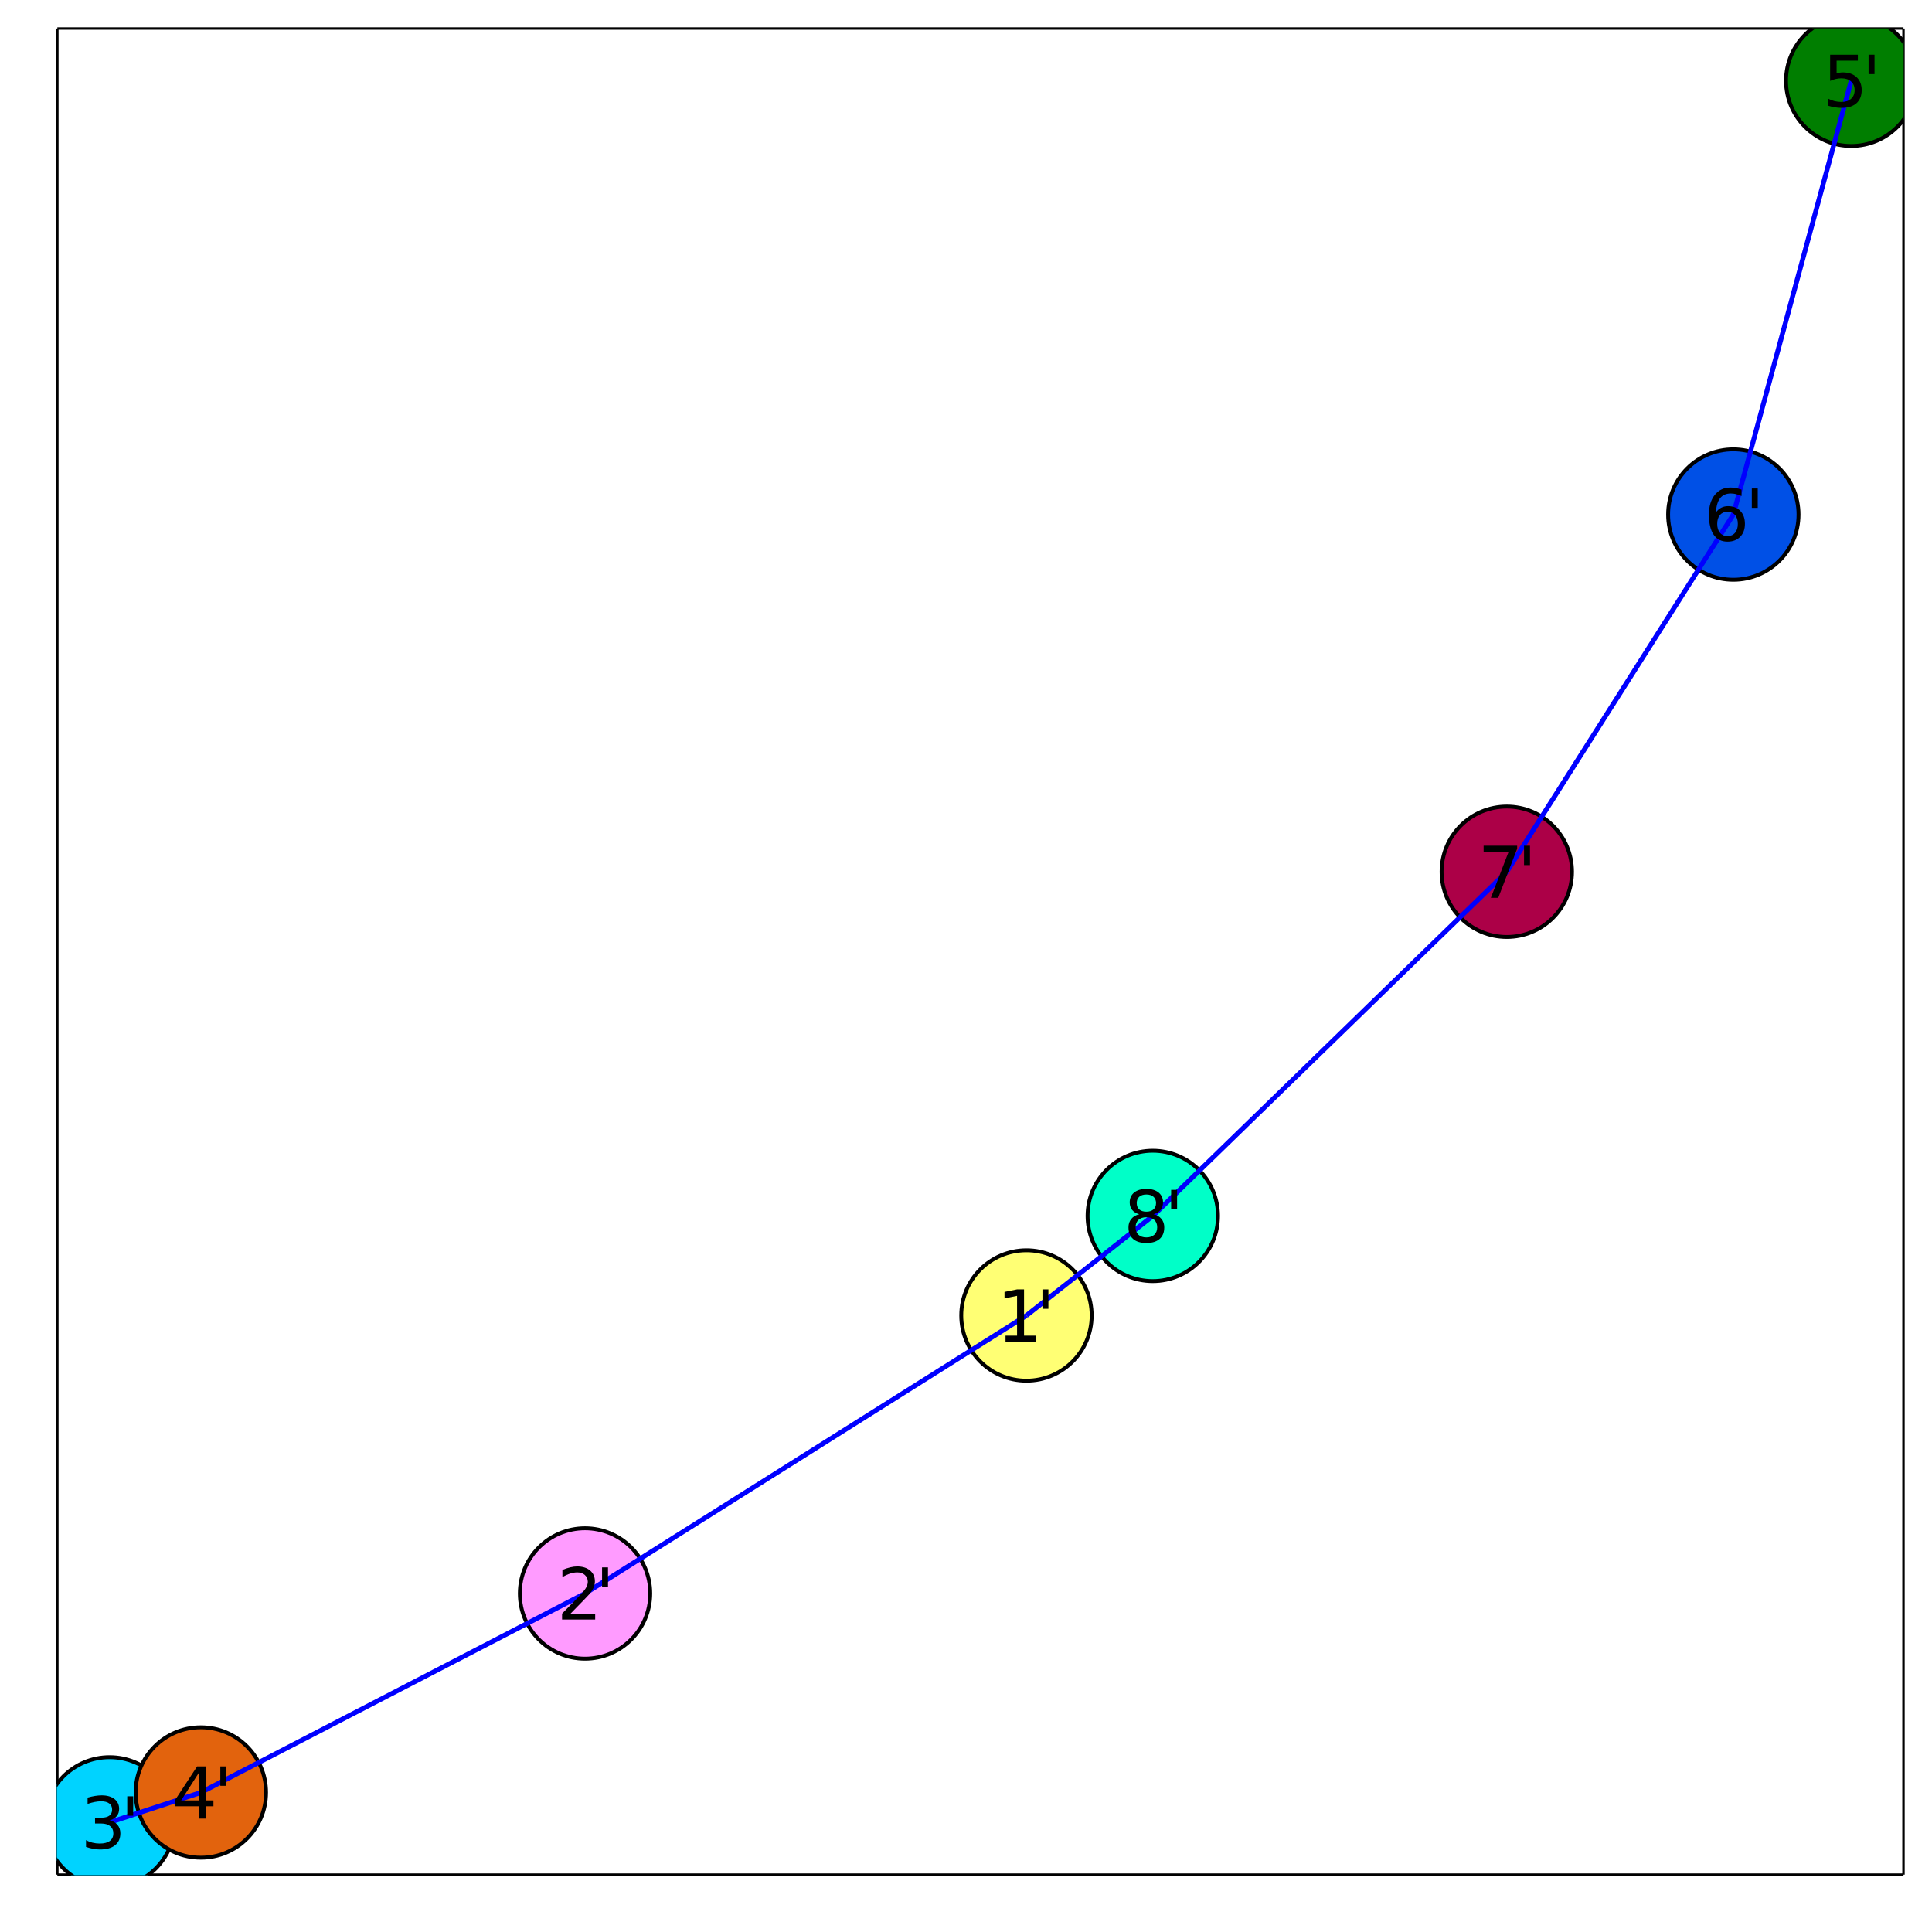
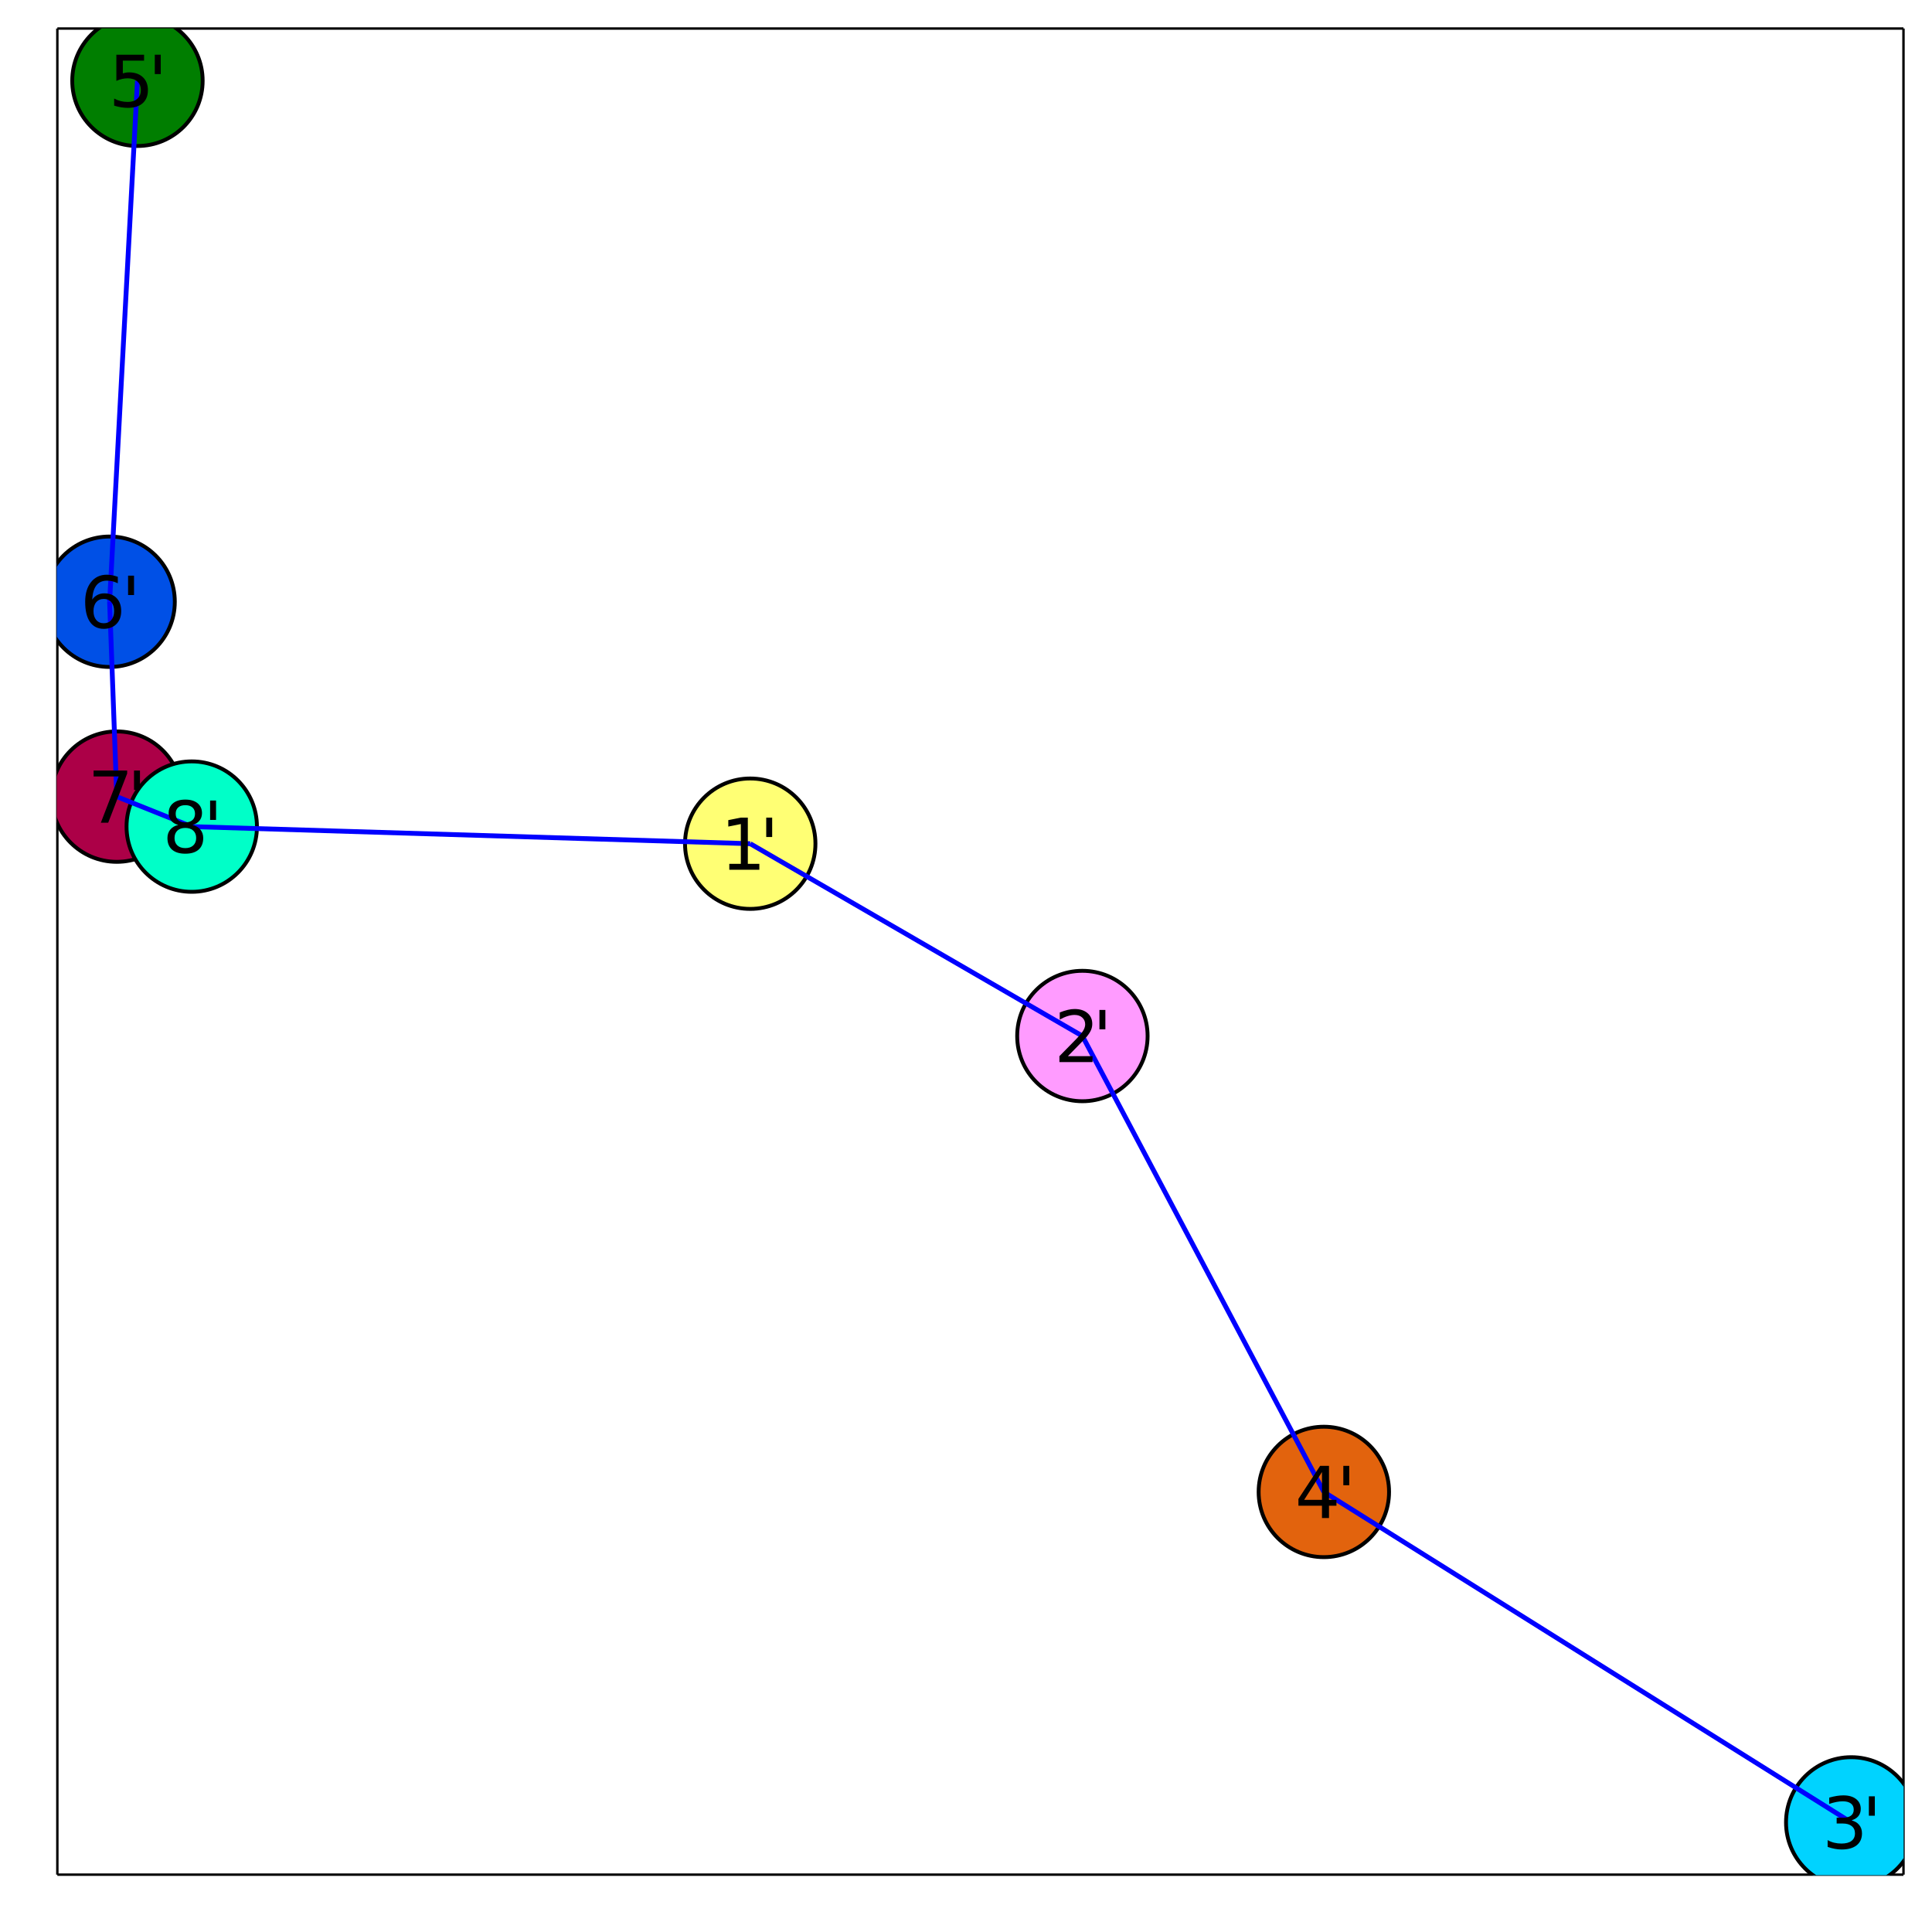
<svg xmlns="http://www.w3.org/2000/svg" width="800" height="800" viewBox="0 0 3200 3200">
  <defs>
-     <clipPath id="clip610">
+     <clipPath id="clip050">
      <rect x="0" y="0" width="3200" height="3200" />
    </clipPath>
  </defs>
-   <path clip-path="url(#clip610)" d=" M0 3200 L3200 3200 L3200 0 L0 0  Z   " fill="#ffffff" fill-rule="evenodd" fill-opacity="1" />
+   <path clip-path="url(#clip050)" d=" M0 3200 L3200 3200 L3200 0 L0 0  Z   " fill="#ffffff" fill-rule="evenodd" fill-opacity="1" />
  <defs>
-     <clipPath id="clip611">
+     <clipPath id="clip051">
      <rect x="640" y="320" width="2241" height="2241" />
    </clipPath>
  </defs>
-   <path clip-path="url(#clip610)" d=" M94.992 3105.01 L3152.76 3105.01 L3152.76 47.244 L94.992 47.244  Z   " fill="#ffffff" fill-rule="evenodd" fill-opacity="1" />
+   <path clip-path="url(#clip050)" d=" M94.992 3105.01 L3152.76 3105.01 L3152.76 47.244 L94.992 47.244  Z   " fill="#ffffff" fill-rule="evenodd" fill-opacity="1" />
  <defs>
-     <clipPath id="clip612">
+     <clipPath id="clip052">
      <rect x="94" y="47" width="3059" height="3059" />
    </clipPath>
  </defs>
-   <polyline clip-path="url(#clip610)" style="stroke:#000000; stroke-width:4; stroke-opacity:1; fill:none" points="   94.992,3105.01 3152.76,3105.01    " />
-   <polyline clip-path="url(#clip610)" style="stroke:#000000; stroke-width:4; stroke-opacity:1; fill:none" points="   94.992,3105.01 94.992,47.244    " />
-   <polyline clip-path="url(#clip610)" style="stroke:#000000; stroke-width:4; stroke-opacity:1; fill:none" points="   94.992,47.244 3152.76,47.244    " />
-   <polyline clip-path="url(#clip610)" style="stroke:#000000; stroke-width:4; stroke-opacity:1; fill:none" points="   3152.76,3105.01 3152.76,47.244    " />
-   <circle clip-path="url(#clip612)" cx="1700.14" cy="2178.87" r="108" fill="#ffff74" fill-rule="evenodd" fill-opacity="1" stroke="#000000" stroke-opacity="1" stroke-width="6.4" />
-   <circle clip-path="url(#clip612)" cx="968.998" cy="2639.29" r="108" fill="#ff9bff" fill-rule="evenodd" fill-opacity="1" stroke="#000000" stroke-opacity="1" stroke-width="6.4" />
-   <circle clip-path="url(#clip612)" cx="181.533" cy="3018.47" r="108" fill="#00d3ff" fill-rule="evenodd" fill-opacity="1" stroke="#000000" stroke-opacity="1" stroke-width="6.4" />
-   <circle clip-path="url(#clip612)" cx="332.66" cy="2968.96" r="108" fill="#e2630d" fill-rule="evenodd" fill-opacity="1" stroke="#000000" stroke-opacity="1" stroke-width="6.4" />
-   <circle clip-path="url(#clip612)" cx="3066.22" cy="133.785" r="108" fill="#007e00" fill-rule="evenodd" fill-opacity="1" stroke="#000000" stroke-opacity="1" stroke-width="6.4" />
-   <circle clip-path="url(#clip612)" cx="2870.94" cy="852.254" r="108" fill="#0050e6" fill-rule="evenodd" fill-opacity="1" stroke="#000000" stroke-opacity="1" stroke-width="6.4" />
-   <circle clip-path="url(#clip612)" cx="2495.73" cy="1443.94" r="108" fill="#ac0047" fill-rule="evenodd" fill-opacity="1" stroke="#000000" stroke-opacity="1" stroke-width="6.4" />
-   <circle clip-path="url(#clip612)" cx="1909.37" cy="2013.95" r="108" fill="#00ffc8" fill-rule="evenodd" fill-opacity="1" stroke="#000000" stroke-opacity="1" stroke-width="6.4" />
-   <polyline clip-path="url(#clip612)" style="stroke:#0000ff; stroke-width:8; stroke-opacity:1; fill:none" points="   1700.14,2178.87 968.998,2639.29    " />
-   <polyline clip-path="url(#clip612)" style="stroke:#0000ff; stroke-width:8; stroke-opacity:1; fill:none" points="   1700.14,2178.87 1909.37,2013.95    " />
-   <polyline clip-path="url(#clip612)" style="stroke:#0000ff; stroke-width:8; stroke-opacity:1; fill:none" points="   968.998,2639.29 332.66,2968.96    " />
-   <polyline clip-path="url(#clip612)" style="stroke:#0000ff; stroke-width:8; stroke-opacity:1; fill:none" points="   181.533,3018.47 332.66,2968.96    " />
-   <polyline clip-path="url(#clip612)" style="stroke:#0000ff; stroke-width:8; stroke-opacity:1; fill:none" points="   3066.22,133.785 2870.94,852.254    " />
-   <polyline clip-path="url(#clip612)" style="stroke:#0000ff; stroke-width:8; stroke-opacity:1; fill:none" points="   2870.94,852.254 2495.73,1443.94    " />
-   <polyline clip-path="url(#clip612)" style="stroke:#0000ff; stroke-width:8; stroke-opacity:1; fill:none" points="   2495.73,1443.94 1909.37,2013.95    " />
-   <path clip-path="url(#clip610)" d="M 0 0 M1665.47 2212.23 L1684.57 2212.23 L1684.57 2146.32 L1663.79 2150.49 L1663.79 2139.84 L1684.45 2135.67 L1696.14 2135.67 L1696.14 2212.23 L1715.24 2212.23 L1715.24 2222.07 L1665.47 2222.07 L1665.47 2212.23 Z" fill="#000000" fill-rule="evenodd" fill-opacity="1" />
-   <path clip-path="url(#clip610)" d="M 0 0 M1736.48 2135.67 L1736.48 2167.79 L1726.64 2167.79 L1726.64 2135.67 L1736.48 2135.67 Z" fill="#000000" fill-rule="evenodd" fill-opacity="1" />
-   <path clip-path="url(#clip610)" d="M 0 0 M945.011 2672.65 L985.809 2672.65 L985.809 2682.49 L930.948 2682.49 L930.948 2672.65 Q937.603 2665.76 949.062 2654.19 Q960.578 2642.56 963.529 2639.2 Q969.143 2632.89 971.342 2628.55 Q973.599 2624.15 973.599 2619.93 Q973.599 2613.04 968.737 2608.7 Q963.934 2604.36 956.18 2604.36 Q950.682 2604.36 944.548 2606.27 Q938.471 2608.18 931.527 2612.06 L931.527 2600.25 Q938.587 2597.42 944.721 2595.97 Q950.856 2594.52 955.948 2594.52 Q969.374 2594.52 977.36 2601.24 Q985.346 2607.95 985.346 2619.18 Q985.346 2624.5 983.321 2629.3 Q981.353 2634.05 976.087 2640.53 Q974.64 2642.21 966.886 2650.25 Q959.131 2658.24 945.011 2672.65 Z" fill="#000000" fill-rule="evenodd" fill-opacity="1" />
-   <path clip-path="url(#clip610)" d="M 0 0 M1007.05 2596.09 L1007.05 2628.2 L997.209 2628.2 L997.209 2596.09 L1007.05 2596.09 Z" fill="#000000" fill-rule="evenodd" fill-opacity="1" />
-   <path clip-path="url(#clip610)" d="M 0 0 M181.533 3015.08 Q189.924 3016.88 194.611 3022.55 Q199.357 3028.22 199.357 3036.55 Q199.357 3049.34 190.56 3056.34 Q181.764 3063.35 165.56 3063.35 Q160.121 3063.35 154.334 3062.25 Q148.605 3061.2 142.47 3059.06 L142.47 3047.78 Q147.331 3050.61 153.118 3052.06 Q158.905 3053.51 165.213 3053.51 Q176.209 3053.51 181.938 3049.17 Q187.725 3044.83 187.725 3036.55 Q187.725 3028.91 182.343 3024.63 Q177.019 3020.29 167.47 3020.29 L157.401 3020.29 L157.401 3010.68 L167.933 3010.68 Q176.556 3010.68 181.128 3007.27 Q185.699 3003.8 185.699 2997.32 Q185.699 2990.66 180.954 2987.13 Q176.266 2983.54 167.47 2983.54 Q162.667 2983.54 157.169 2984.58 Q151.672 2985.63 145.074 2987.83 L145.074 2977.41 Q151.73 2975.56 157.517 2974.63 Q163.361 2973.7 168.512 2973.7 Q181.822 2973.7 189.577 2979.78 Q197.331 2985.8 197.331 2996.1 Q197.331 3003.28 193.222 3008.25 Q189.114 3013.17 181.533 3015.08 Z" fill="#000000" fill-rule="evenodd" fill-opacity="1" />
-   <path clip-path="url(#clip610)" d="M 0 0 M220.595 2975.27 L220.595 3007.39 L210.757 3007.39 L210.757 2975.27 L220.595 2975.27 Z" fill="#000000" fill-rule="evenodd" fill-opacity="1" />
-   <path clip-path="url(#clip610)" d="M 0 0 M329.564 2935.94 L300.05 2982.06 L329.564 2982.06 L329.564 2935.94 M326.496 2925.76 L341.195 2925.76 L341.195 2982.06 L353.522 2982.06 L353.522 2991.79 L341.195 2991.79 L341.195 3012.16 L329.564 3012.16 L329.564 2991.79 L290.559 2991.79 L290.559 2980.5 L326.496 2925.76 Z" fill="#000000" fill-rule="evenodd" fill-opacity="1" />
-   <path clip-path="url(#clip610)" d="M 0 0 M374.76 2925.76 L374.76 2957.87 L364.922 2957.87 L364.922 2925.76 L374.76 2925.76 Z" fill="#000000" fill-rule="evenodd" fill-opacity="1" />
-   <path clip-path="url(#clip610)" d="M 0 0 M3031.29 90.585 L3077.18 90.585 L3077.18 100.422 L3042 100.422 L3042 121.603 Q3044.54 120.735 3047.09 120.33 Q3049.64 119.867 3052.18 119.867 Q3066.65 119.867 3075.1 127.795 Q3083.55 135.723 3083.55 149.265 Q3083.55 163.212 3074.87 170.966 Q3066.19 178.663 3050.39 178.663 Q3044.95 178.663 3039.28 177.737 Q3033.66 176.811 3027.65 174.959 L3027.65 163.212 Q3032.85 166.047 3038.41 167.436 Q3043.96 168.825 3050.16 168.825 Q3060.17 168.825 3066.01 163.559 Q3071.86 158.293 3071.86 149.265 Q3071.86 140.237 3066.01 134.971 Q3060.17 129.705 3050.16 129.705 Q3045.47 129.705 3040.78 130.746 Q3036.15 131.788 3031.29 133.987 L3031.29 90.585 Z" fill="#000000" fill-rule="evenodd" fill-opacity="1" />
-   <path clip-path="url(#clip610)" d="M 0 0 M3104.79 90.585 L3104.79 122.702 L3094.95 122.702 L3094.95 90.585 L3104.79 90.585 Z" fill="#000000" fill-rule="evenodd" fill-opacity="1" />
-   <path clip-path="url(#clip610)" d="M 0 0 M2861.33 847.595 Q2853.46 847.595 2848.83 852.977 Q2844.26 858.359 2844.26 867.734 Q2844.26 877.051 2848.83 882.491 Q2853.46 887.873 2861.33 887.873 Q2869.2 887.873 2873.78 882.491 Q2878.41 877.051 2878.41 867.734 Q2878.41 858.359 2873.78 852.977 Q2869.2 847.595 2861.33 847.595 M2884.54 810.963 L2884.54 821.611 Q2880.14 819.528 2875.63 818.428 Q2871.17 817.329 2866.77 817.329 Q2855.2 817.329 2849.07 825.141 Q2842.99 832.954 2842.12 848.752 Q2845.54 843.718 2850.69 841.056 Q2855.84 838.336 2862.03 838.336 Q2875.05 838.336 2882.57 846.264 Q2890.15 854.134 2890.15 867.734 Q2890.15 881.044 2882.28 889.088 Q2874.41 897.132 2861.33 897.132 Q2846.35 897.132 2838.42 885.673 Q2830.49 874.157 2830.49 852.34 Q2830.49 831.854 2840.21 819.702 Q2849.93 807.491 2866.31 807.491 Q2870.71 807.491 2875.16 808.359 Q2879.68 809.227 2884.54 810.963 Z" fill="#000000" fill-rule="evenodd" fill-opacity="1" />
-   <path clip-path="url(#clip610)" d="M 0 0 M2911.39 809.054 L2911.39 841.171 L2901.55 841.171 L2901.55 809.054 L2911.39 809.054 Z" fill="#000000" fill-rule="evenodd" fill-opacity="1" />
-   <path clip-path="url(#clip610)" d="M 0 0 M2457.33 1400.74 L2512.89 1400.74 L2512.89 1405.72 L2481.52 1487.14 L2469.31 1487.14 L2498.83 1410.58 L2457.33 1410.58 L2457.33 1400.74 Z" fill="#000000" fill-rule="evenodd" fill-opacity="1" />
-   <path clip-path="url(#clip610)" d="M 0 0 M2534.13 1400.74 L2534.13 1432.86 L2524.29 1432.86 L2524.29 1400.74 L2534.13 1400.74 Z" fill="#000000" fill-rule="evenodd" fill-opacity="1" />
-   <path clip-path="url(#clip610)" d="M 0 0 M1898.75 2016.12 Q1890.41 2016.12 1885.61 2020.57 Q1880.87 2025.03 1880.87 2032.84 Q1880.87 2040.65 1885.61 2045.11 Q1890.41 2049.56 1898.75 2049.56 Q1907.08 2049.56 1911.88 2045.11 Q1916.69 2040.59 1916.69 2032.84 Q1916.69 2025.03 1911.88 2020.57 Q1907.14 2016.12 1898.75 2016.12 M1887.06 2011.14 Q1879.53 2009.29 1875.31 2004.14 Q1871.14 1998.99 1871.14 1991.58 Q1871.14 1981.22 1878.49 1975.2 Q1885.9 1969.18 1898.75 1969.18 Q1911.65 1969.18 1919 1975.2 Q1926.35 1981.22 1926.35 1991.58 Q1926.35 1998.99 1922.13 2004.14 Q1917.96 2009.29 1910.5 2011.14 Q1918.94 2013.11 1923.63 2018.84 Q1928.38 2024.56 1928.38 2032.84 Q1928.38 2045.4 1920.68 2052.11 Q1913.04 2058.82 1898.75 2058.82 Q1884.45 2058.82 1876.76 2052.11 Q1869.12 2045.4 1869.12 2032.84 Q1869.12 2024.56 1873.86 2018.84 Q1878.61 2013.11 1887.06 2011.14 M1882.78 1992.68 Q1882.78 1999.39 1886.94 2003.15 Q1891.17 2006.91 1898.75 2006.91 Q1906.27 2006.91 1910.5 2003.15 Q1914.78 1999.39 1914.78 1992.68 Q1914.78 1985.97 1910.5 1982.2 Q1906.27 1978.44 1898.75 1978.44 Q1891.17 1978.44 1886.94 1982.2 Q1882.78 1985.97 1882.78 1992.68 Z" fill="#000000" fill-rule="evenodd" fill-opacity="1" />
-   <path clip-path="url(#clip610)" d="M 0 0 M1949.62 1970.75 L1949.62 2002.86 L1939.78 2002.86 L1939.78 1970.75 L1949.62 1970.75 Z" fill="#000000" fill-rule="evenodd" fill-opacity="1" />
+   <polyline clip-path="url(#clip050)" style="stroke:#000000; stroke-width:4; stroke-opacity:1; fill:none" points="   94.992,3105.01 3152.76,3105.01    " />
+   <polyline clip-path="url(#clip050)" style="stroke:#000000; stroke-width:4; stroke-opacity:1; fill:none" points="   94.992,3105.01 94.992,47.244    " />
+   <polyline clip-path="url(#clip050)" style="stroke:#000000; stroke-width:4; stroke-opacity:1; fill:none" points="   94.992,47.244 3152.76,47.244    " />
+   <polyline clip-path="url(#clip050)" style="stroke:#000000; stroke-width:4; stroke-opacity:1; fill:none" points="   3152.76,3105.01 3152.76,47.244    " />
+   <circle clip-path="url(#clip052)" cx="1242.62" cy="1397.43" r="108" fill="#ffff74" fill-rule="evenodd" fill-opacity="1" stroke="#000000" stroke-opacity="1" stroke-width="6.4" />
+   <circle clip-path="url(#clip052)" cx="1792.79" cy="1715.98" r="108" fill="#ff9bff" fill-rule="evenodd" fill-opacity="1" stroke="#000000" stroke-opacity="1" stroke-width="6.4" />
+   <circle clip-path="url(#clip052)" cx="3066.22" cy="3018.47" r="108" fill="#00d3ff" fill-rule="evenodd" fill-opacity="1" stroke="#000000" stroke-opacity="1" stroke-width="6.4" />
+   <circle clip-path="url(#clip052)" cx="2192.71" cy="2471.11" r="108" fill="#e2630d" fill-rule="evenodd" fill-opacity="1" stroke="#000000" stroke-opacity="1" stroke-width="6.4" />
+   <circle clip-path="url(#clip052)" cx="227.66" cy="133.785" r="108" fill="#007e00" fill-rule="evenodd" fill-opacity="1" stroke="#000000" stroke-opacity="1" stroke-width="6.4" />
+   <circle clip-path="url(#clip052)" cx="181.533" cy="996.668" r="108" fill="#0050e6" fill-rule="evenodd" fill-opacity="1" stroke="#000000" stroke-opacity="1" stroke-width="6.4" />
+   <circle clip-path="url(#clip052)" cx="193.435" cy="1319.47" r="108" fill="#ac0047" fill-rule="evenodd" fill-opacity="1" stroke="#000000" stroke-opacity="1" stroke-width="6.4" />
+   <circle clip-path="url(#clip052)" cx="317.587" cy="1369.12" r="108" fill="#00ffc8" fill-rule="evenodd" fill-opacity="1" stroke="#000000" stroke-opacity="1" stroke-width="6.4" />
+   <polyline clip-path="url(#clip052)" style="stroke:#0000ff; stroke-width:8; stroke-opacity:1; fill:none" points="   1242.62,1397.43 1792.79,1715.98    " />
+   <polyline clip-path="url(#clip052)" style="stroke:#0000ff; stroke-width:8; stroke-opacity:1; fill:none" points="   1242.62,1397.43 317.587,1369.12    " />
+   <polyline clip-path="url(#clip052)" style="stroke:#0000ff; stroke-width:8; stroke-opacity:1; fill:none" points="   1792.79,1715.98 2192.71,2471.11    " />
+   <polyline clip-path="url(#clip052)" style="stroke:#0000ff; stroke-width:8; stroke-opacity:1; fill:none" points="   3066.22,3018.47 2192.71,2471.11    " />
+   <polyline clip-path="url(#clip052)" style="stroke:#0000ff; stroke-width:8; stroke-opacity:1; fill:none" points="   227.66,133.785 181.533,996.668    " />
+   <polyline clip-path="url(#clip052)" style="stroke:#0000ff; stroke-width:8; stroke-opacity:1; fill:none" points="   181.533,996.668 193.435,1319.47    " />
+   <polyline clip-path="url(#clip052)" style="stroke:#0000ff; stroke-width:8; stroke-opacity:1; fill:none" points="   193.435,1319.47 317.587,1369.12    " />
+   <path clip-path="url(#clip050)" d="M 0 0 M1207.96 1430.8 L1227.05 1430.8 L1227.05 1364.88 L1206.28 1369.05 L1206.28 1358.4 L1226.94 1354.23 L1238.63 1354.23 L1238.63 1430.8 L1257.72 1430.8 L1257.72 1440.63 L1207.96 1440.63 L1207.96 1430.8 Z" fill="#000000" fill-rule="evenodd" fill-opacity="1" />
+   <path clip-path="url(#clip050)" d="M 0 0 M1278.96 1354.23 L1278.96 1386.35 L1269.12 1386.35 L1269.12 1354.23 L1278.96 1354.23 Z" fill="#000000" fill-rule="evenodd" fill-opacity="1" />
+   <path clip-path="url(#clip050)" d="M 0 0 M1768.8 1749.34 L1809.6 1749.34 L1809.6 1759.18 L1754.74 1759.18 L1754.74 1749.34 Q1761.39 1742.45 1772.85 1730.88 Q1784.37 1719.25 1787.32 1715.89 Q1792.93 1709.58 1795.13 1705.24 Q1797.39 1700.84 1797.39 1696.62 Q1797.39 1689.73 1792.53 1685.39 Q1787.72 1681.05 1779.97 1681.05 Q1774.47 1681.05 1768.34 1682.96 Q1762.26 1684.87 1755.32 1688.75 L1755.32 1676.94 Q1762.38 1674.11 1768.51 1672.66 Q1774.64 1671.21 1779.74 1671.21 Q1793.16 1671.21 1801.15 1677.93 Q1809.14 1684.64 1809.14 1695.87 Q1809.14 1701.19 1807.11 1705.99 Q1805.14 1710.74 1799.88 1717.22 Q1798.43 1718.9 1790.67 1726.94 Q1782.92 1734.93 1768.8 1749.34 Z" fill="#000000" fill-rule="evenodd" fill-opacity="1" />
+   <path clip-path="url(#clip050)" d="M 0 0 M1830.84 1672.78 L1830.84 1704.89 L1821 1704.89 L1821 1672.78 L1830.84 1672.78 Z" fill="#000000" fill-rule="evenodd" fill-opacity="1" />
+   <path clip-path="url(#clip050)" d="M 0 0 M3066.22 3015.08 Q3074.61 3016.88 3079.29 3022.55 Q3084.04 3028.22 3084.04 3036.55 Q3084.04 3049.34 3075.24 3056.34 Q3066.45 3063.35 3050.24 3063.35 Q3044.8 3063.35 3039.02 3062.25 Q3033.29 3061.2 3027.15 3059.06 L3027.15 3047.78 Q3032.01 3050.61 3037.8 3052.06 Q3043.59 3053.51 3049.9 3053.51 Q3060.89 3053.51 3066.62 3049.17 Q3072.41 3044.83 3072.41 3036.55 Q3072.41 3028.91 3067.03 3024.63 Q3061.7 3020.29 3052.15 3020.29 L3042.08 3020.29 L3042.08 3010.68 L3052.62 3010.68 Q3061.24 3010.68 3065.81 3007.27 Q3070.38 3003.8 3070.38 2997.32 Q3070.38 2990.66 3065.64 2987.13 Q3060.95 2983.54 3052.15 2983.54 Q3047.35 2983.54 3041.85 2984.58 Q3036.35 2985.63 3029.76 2987.83 L3029.76 2977.41 Q3036.41 2975.56 3042.2 2974.63 Q3048.04 2973.7 3053.19 2973.7 Q3066.5 2973.7 3074.26 2979.78 Q3082.01 2985.8 3082.01 2996.1 Q3082.01 3003.28 3077.91 3008.25 Q3073.8 3013.17 3066.22 3015.08 Z" fill="#000000" fill-rule="evenodd" fill-opacity="1" />
+   <path clip-path="url(#clip050)" d="M 0 0 M3105.28 2975.27 L3105.28 3007.39 L3095.44 3007.39 L3095.44 2975.27 L3105.28 2975.27 Z" fill="#000000" fill-rule="evenodd" fill-opacity="1" />
+   <path clip-path="url(#clip050)" d="M 0 0 M2189.61 2438.1 L2160.1 2484.22 L2189.61 2484.22 L2189.61 2438.1 M2186.54 2427.91 L2201.24 2427.91 L2201.24 2484.22 L2213.57 2484.22 L2213.57 2493.94 L2201.24 2493.94 L2201.24 2514.31 L2189.61 2514.31 L2189.61 2493.94 L2150.61 2493.94 L2150.61 2482.66 L2186.54 2427.91 Z" fill="#000000" fill-rule="evenodd" fill-opacity="1" />
+   <path clip-path="url(#clip050)" d="M 0 0 M2234.81 2427.91 L2234.81 2460.03 L2224.97 2460.03 L2224.97 2427.91 L2234.81 2427.91 Z" fill="#000000" fill-rule="evenodd" fill-opacity="1" />
+   <path clip-path="url(#clip050)" d="M 0 0 M192.735 90.585 L238.626 90.585 L238.626 100.422 L203.441 100.422 L203.441 121.603 Q205.988 120.735 208.534 120.33 Q211.08 119.867 213.627 119.867 Q228.094 119.867 236.543 127.795 Q244.992 135.723 244.992 149.265 Q244.992 163.212 236.312 170.966 Q227.631 178.663 211.833 178.663 Q206.393 178.663 200.721 177.737 Q195.108 176.811 189.09 174.959 L189.09 163.212 Q194.298 166.047 199.853 167.436 Q205.409 168.825 211.601 168.825 Q221.613 168.825 227.457 163.559 Q233.302 158.293 233.302 149.265 Q233.302 140.237 227.457 134.971 Q221.613 129.705 211.601 129.705 Q206.914 129.705 202.226 130.746 Q197.597 131.788 192.735 133.987 L192.735 90.585 Z" fill="#000000" fill-rule="evenodd" fill-opacity="1" />
+   <path clip-path="url(#clip050)" d="M 0 0 M266.23 90.585 L266.23 122.702 L256.392 122.702 L256.392 90.585 L266.23 90.585 Z" fill="#000000" fill-rule="evenodd" fill-opacity="1" />
+   <path clip-path="url(#clip050)" d="M 0 0 M171.926 992.009 Q164.056 992.009 159.426 997.391 Q154.855 1002.77 154.855 1012.15 Q154.855 1021.46 159.426 1026.9 Q164.056 1032.29 171.926 1032.29 Q179.797 1032.29 184.368 1026.9 Q188.998 1021.46 188.998 1012.15 Q188.998 1002.77 184.368 997.391 Q179.797 992.009 171.926 992.009 M195.132 955.377 L195.132 966.025 Q190.734 963.942 186.22 962.842 Q181.764 961.743 177.366 961.743 Q165.792 961.743 159.658 969.555 Q153.581 977.368 152.713 993.166 Q156.128 988.132 161.278 985.47 Q166.429 982.75 172.621 982.75 Q185.641 982.75 193.164 990.678 Q200.745 998.548 200.745 1012.15 Q200.745 1025.46 192.875 1033.5 Q185.005 1041.55 171.926 1041.55 Q156.938 1041.55 149.01 1030.09 Q141.081 1018.57 141.081 996.754 Q141.081 976.268 150.804 964.116 Q160.526 951.905 176.903 951.905 Q181.301 951.905 185.757 952.773 Q190.271 953.641 195.132 955.377 Z" fill="#000000" fill-rule="evenodd" fill-opacity="1" />
+   <path clip-path="url(#clip050)" d="M 0 0 M221.984 953.468 L221.984 985.585 L212.146 985.585 L212.146 953.468 L221.984 953.468 Z" fill="#000000" fill-rule="evenodd" fill-opacity="1" />
+   <path clip-path="url(#clip050)" d="M 0 0 M155.038 1276.27 L210.594 1276.27 L210.594 1281.24 L179.228 1362.67 L167.017 1362.67 L196.531 1286.1 L155.038 1286.1 L155.038 1276.27 Z" fill="#000000" fill-rule="evenodd" fill-opacity="1" />
+   <path clip-path="url(#clip050)" d="M 0 0 M231.832 1276.27 L231.832 1308.38 L221.994 1308.38 L221.994 1276.27 L231.832 1276.27 Z" fill="#000000" fill-rule="evenodd" fill-opacity="1" />
+   <path clip-path="url(#clip050)" d="M 0 0 M306.968 1371.29 Q298.634 1371.29 293.831 1375.75 Q289.086 1380.21 289.086 1388.02 Q289.086 1395.83 293.831 1400.29 Q298.634 1404.74 306.968 1404.74 Q315.301 1404.74 320.104 1400.29 Q324.907 1395.77 324.907 1388.02 Q324.907 1380.21 320.104 1375.75 Q315.359 1371.29 306.968 1371.29 M295.278 1366.32 Q287.755 1364.47 283.53 1359.31 Q279.364 1354.16 279.364 1346.76 Q279.364 1336.4 286.713 1330.38 Q294.12 1324.36 306.968 1324.36 Q319.873 1324.36 327.222 1330.38 Q334.572 1336.4 334.572 1346.76 Q334.572 1354.16 330.347 1359.31 Q326.18 1364.47 318.715 1366.32 Q327.164 1368.28 331.852 1374.01 Q336.597 1379.74 336.597 1388.02 Q336.597 1400.58 328.9 1407.29 Q321.262 1414 306.968 1414 Q292.674 1414 284.977 1407.29 Q277.338 1400.58 277.338 1388.02 Q277.338 1379.74 282.084 1374.01 Q286.829 1368.28 295.278 1366.32 M290.995 1347.86 Q290.995 1354.57 295.162 1358.33 Q299.387 1362.09 306.968 1362.09 Q314.491 1362.09 318.715 1358.33 Q322.998 1354.57 322.998 1347.86 Q322.998 1341.14 318.715 1337.38 Q314.491 1333.62 306.968 1333.62 Q299.387 1333.62 295.162 1337.38 Q290.995 1341.14 290.995 1347.86 Z" fill="#000000" fill-rule="evenodd" fill-opacity="1" />
+   <path clip-path="url(#clip050)" d="M 0 0 M357.835 1325.92 L357.835 1358.04 L347.998 1358.04 L347.998 1325.92 L357.835 1325.92 Z" fill="#000000" fill-rule="evenodd" fill-opacity="1" />
</svg>
